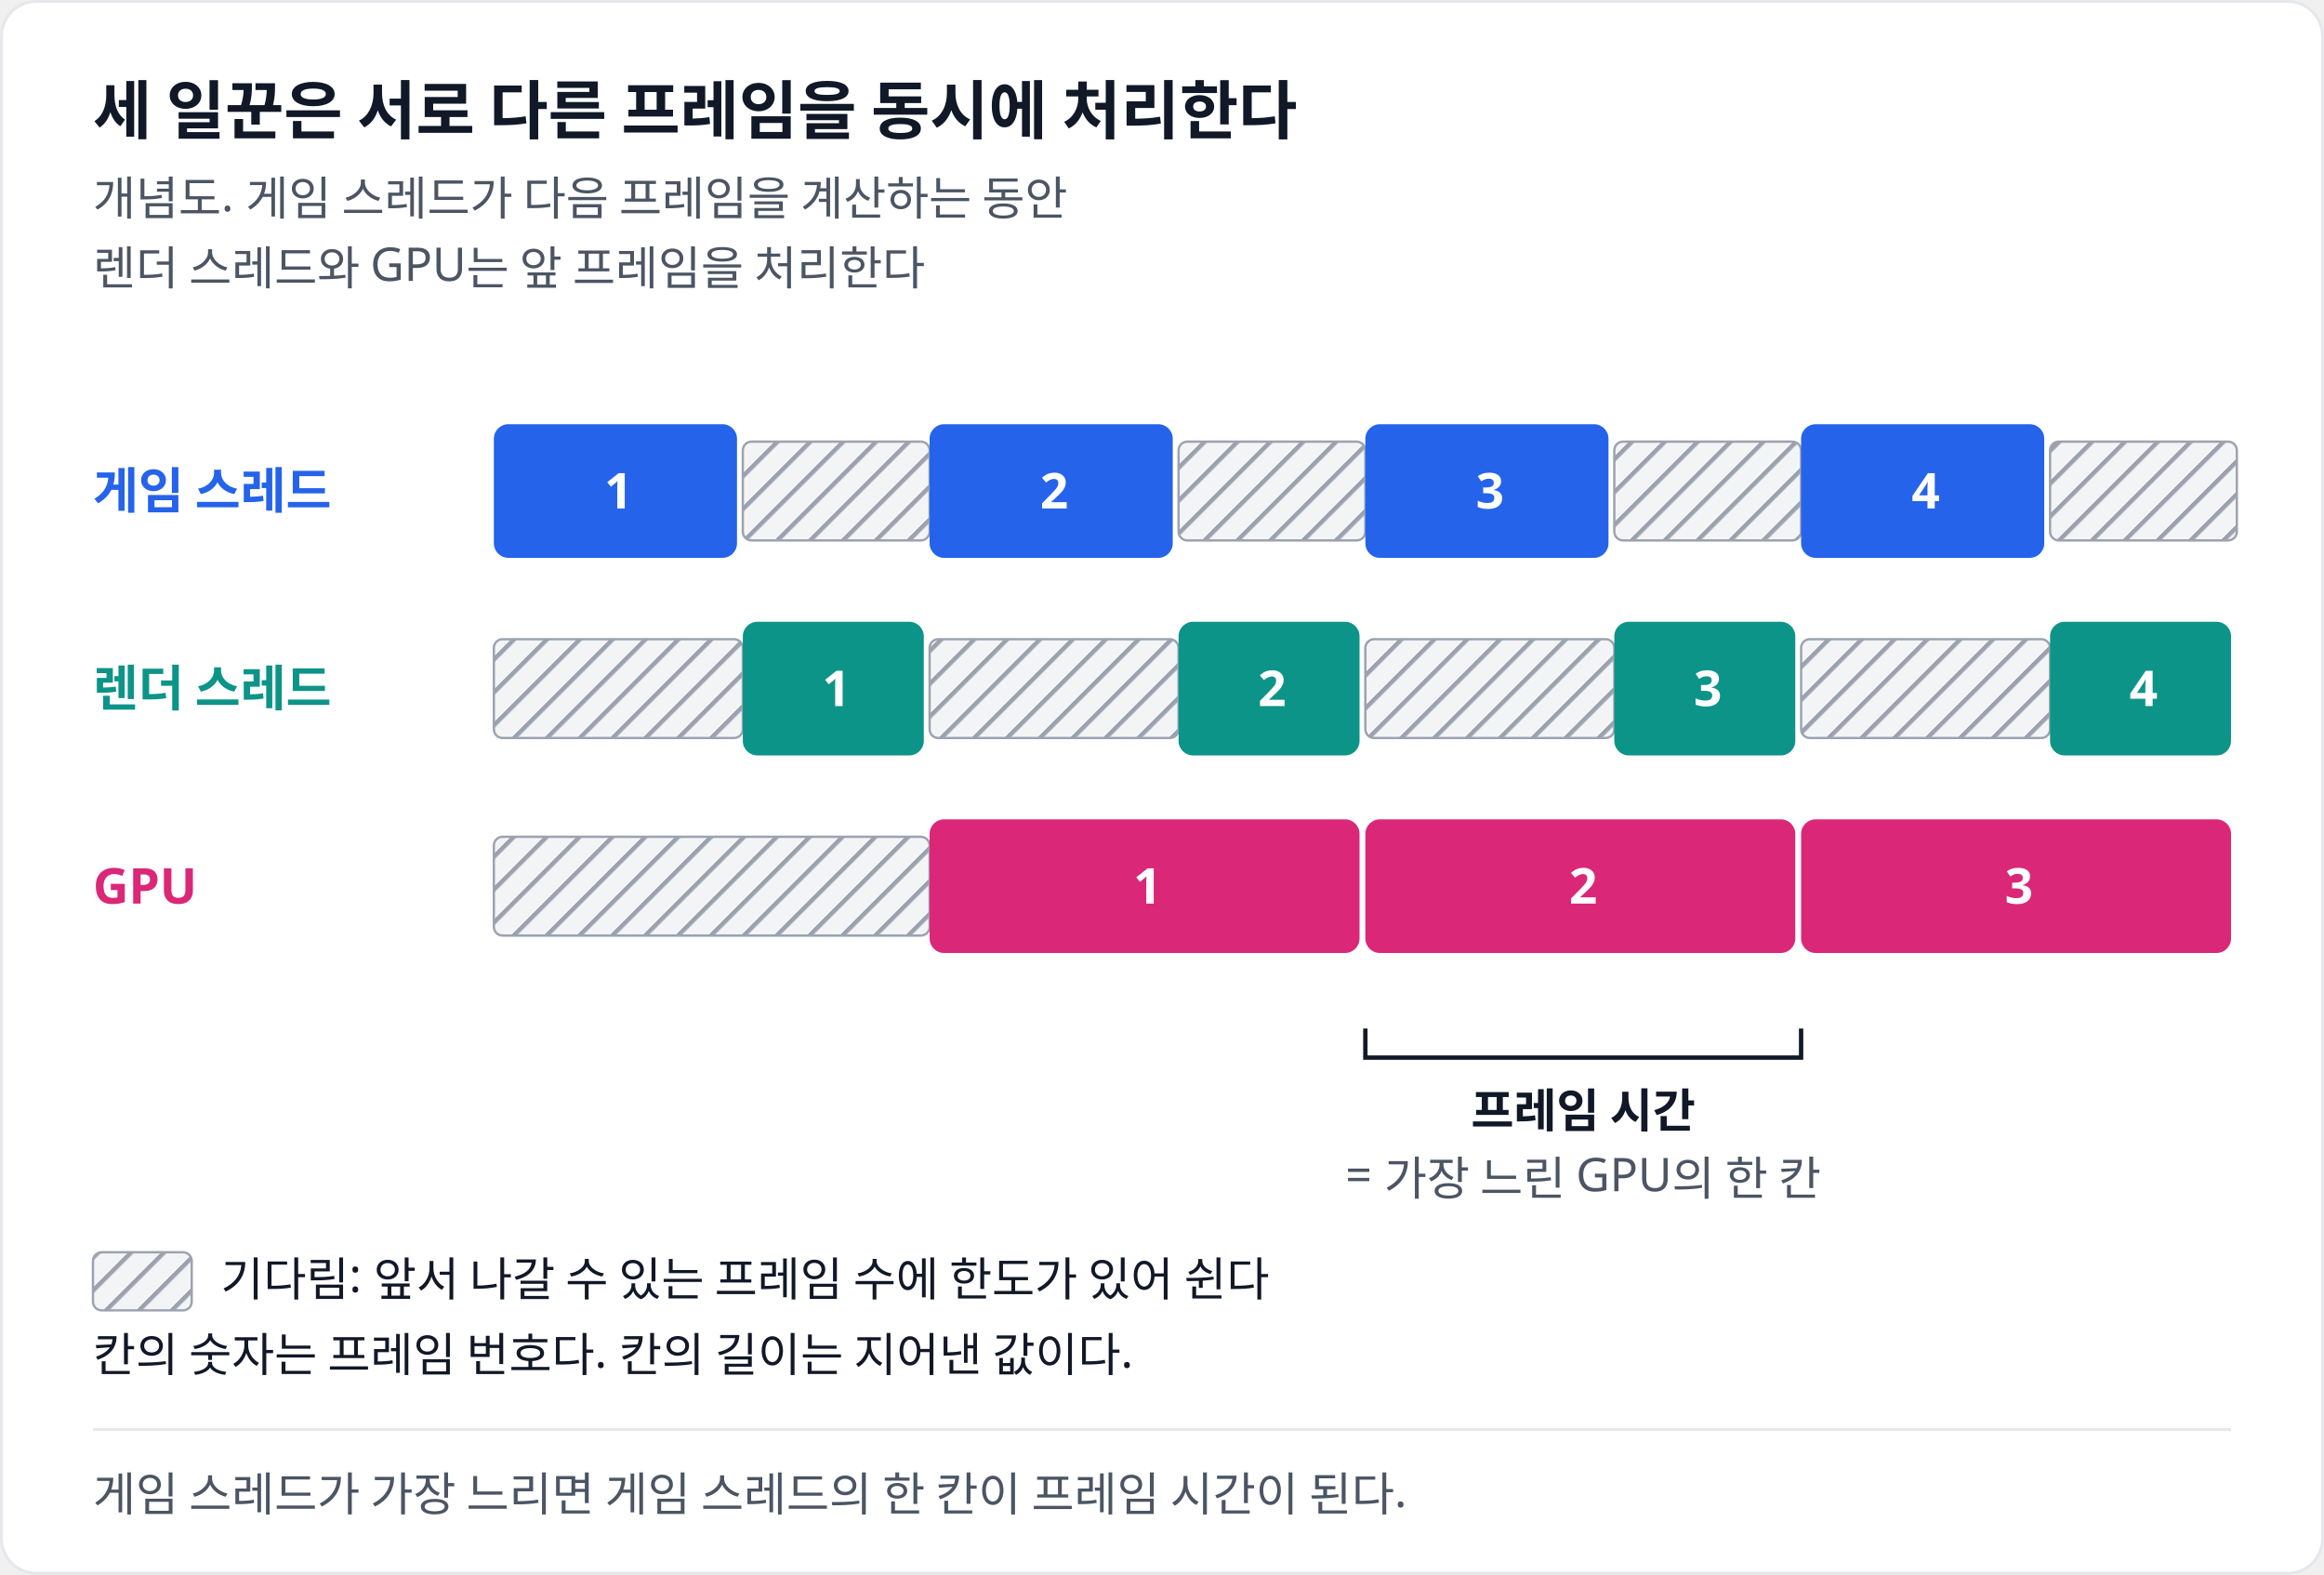
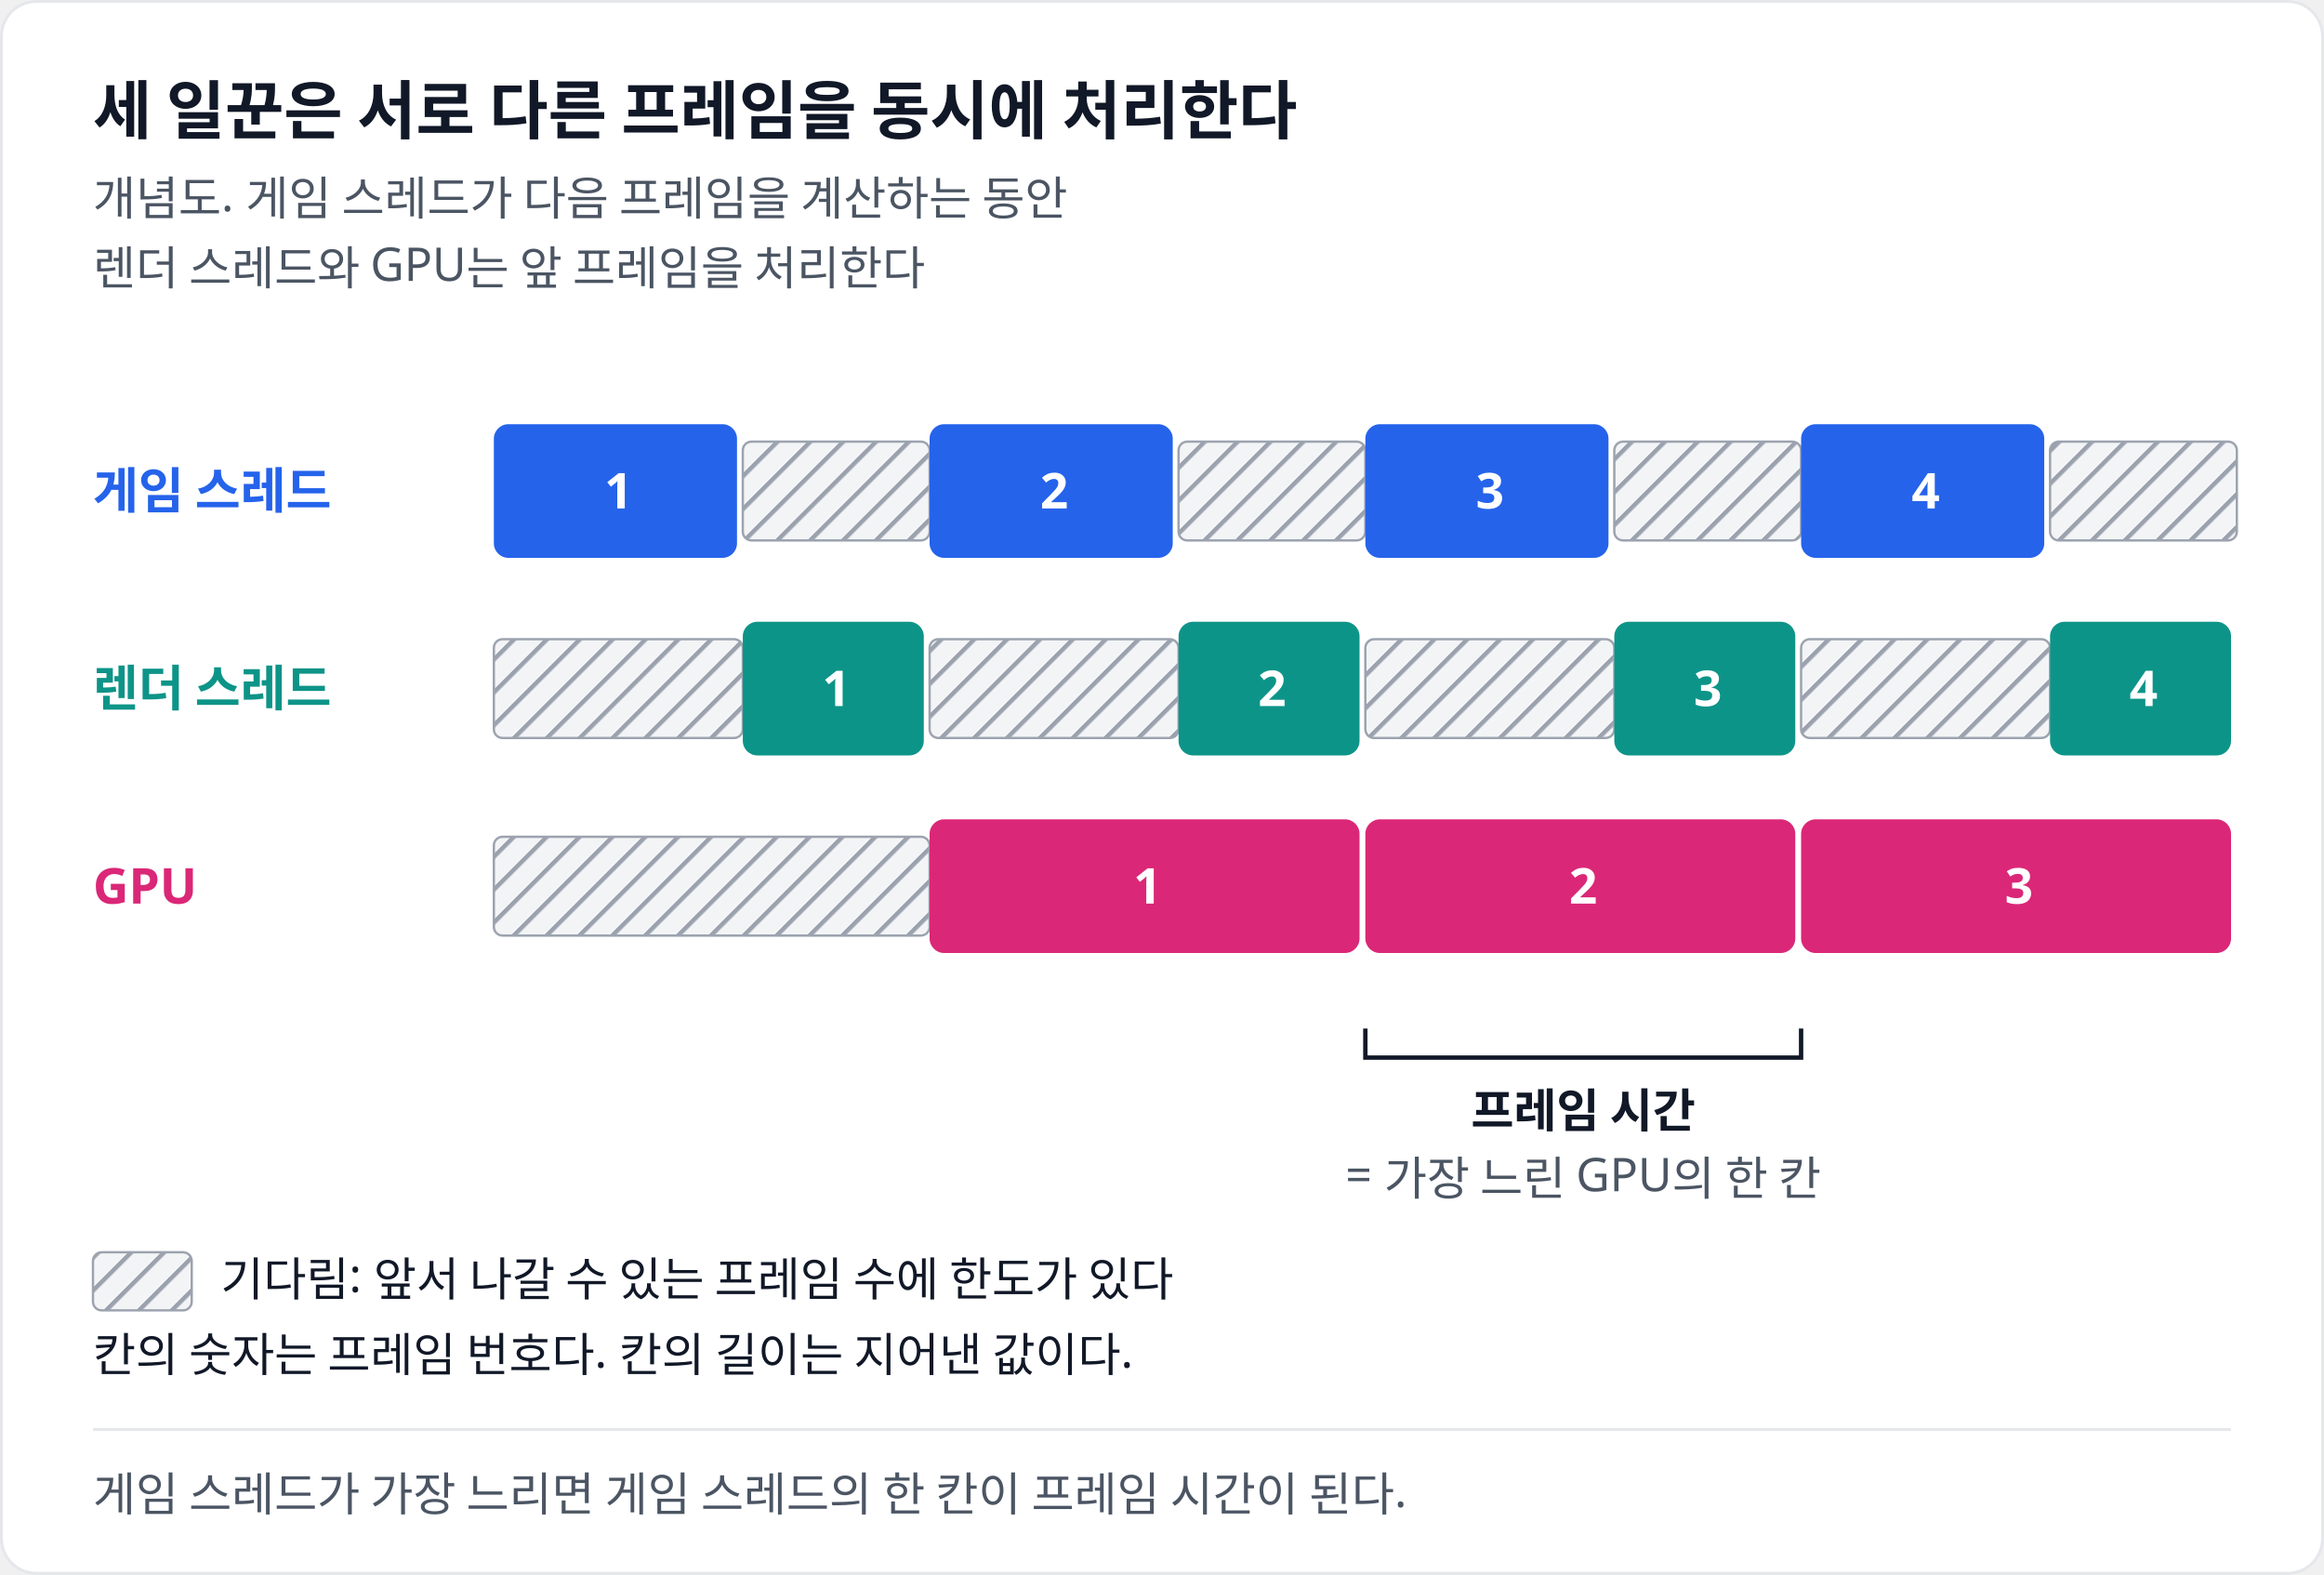
<svg xmlns="http://www.w3.org/2000/svg" width="800" height="542" viewBox="0 0 800 542" font-family="Malgun Gothic, Apple SD Gothic Neo, Noto Sans KR, Segoe UI, sans-serif" font-size="16" fill="#111827">
  <defs>
    <pattern id="hatch" width="8" height="8" patternUnits="userSpaceOnUse" patternTransform="rotate(45)">
      <rect width="8" height="8" fill="#f3f4f6" />
      <line x1="0" y1="0" x2="0" y2="8" stroke="#9ca3af" stroke-width="3" />
    </pattern>
    <pattern id="shade" width="7" height="7" patternUnits="userSpaceOnUse" patternTransform="rotate(45)">
      <line x1="0" y1="0" x2="0" y2="7" stroke="#ffffff" stroke-opacity="0.55" stroke-width="2.5" />
    </pattern>
  </defs>
  <rect x="0.5" y="0.5" width="799" height="541" rx="12" fill="#ffffff" stroke="#e5e7eb" />
  <text x="32" y="46" font-size="22" font-weight="700">세 일꾼은 서로 다른 프레임을 동시에 처리한다</text>
  <text x="32" y="74" font-size="16" fill="#4b5563">개념도. 게임 스레드가 다음 프레임을 계산하는 동안</text>
  <text x="32" y="98" font-size="16" fill="#4b5563">렌더 스레드와 GPU는 앞 프레임을 처리한다</text>
  <text x="32" y="175" font-size="17" font-weight="700" fill="#2563eb">게임 스레드</text>
  <rect x="255.7" y="152" width="64.3" height="34" rx="3" fill="url(#hatch)" stroke="#9ca3af" stroke-width="0.8" />
  <rect x="405.7" y="152" width="64.3" height="34" rx="3" fill="url(#hatch)" stroke="#9ca3af" stroke-width="0.8" />
  <rect x="555.7" y="152" width="64.3" height="34" rx="3" fill="url(#hatch)" stroke="#9ca3af" stroke-width="0.8" />
  <rect x="705.7" y="152" width="64.3" height="34" rx="3" fill="url(#hatch)" stroke="#9ca3af" stroke-width="0.8" />
  <rect x="170.0" y="146" width="83.7" height="46" rx="5" fill="#2563eb" />
  <text x="212.9" y="175" text-anchor="middle" font-size="17" font-weight="700" fill="white">1</text>
  <rect x="320.0" y="146" width="83.7" height="46" rx="5" fill="#2563eb" />
  <text x="362.9" y="175" text-anchor="middle" font-size="17" font-weight="700" fill="white">2</text>
  <rect x="470.0" y="146" width="83.7" height="46" rx="5" fill="#2563eb" />
  <text x="512.9" y="175" text-anchor="middle" font-size="17" font-weight="700" fill="white">3</text>
  <rect x="620.0" y="146" width="83.7" height="46" rx="5" fill="#2563eb" />
  <text x="662.9" y="175" text-anchor="middle" font-size="17" font-weight="700" fill="white">4</text>
  <text x="32" y="243" font-size="17" font-weight="700" fill="#0d9488">렌더 스레드</text>
  <rect x="170.0" y="220" width="85.7" height="34" rx="3" fill="url(#hatch)" stroke="#9ca3af" stroke-width="0.8" />
  <rect x="320.0" y="220" width="85.7" height="34" rx="3" fill="url(#hatch)" stroke="#9ca3af" stroke-width="0.8" />
  <rect x="470.0" y="220" width="85.7" height="34" rx="3" fill="url(#hatch)" stroke="#9ca3af" stroke-width="0.8" />
  <rect x="620.0" y="220" width="85.7" height="34" rx="3" fill="url(#hatch)" stroke="#9ca3af" stroke-width="0.8" />
  <rect x="255.7" y="214" width="62.3" height="46" rx="5" fill="#0d9488" />
  <text x="287.9" y="243" text-anchor="middle" font-size="17" font-weight="700" fill="white">1</text>
  <rect x="405.7" y="214" width="62.3" height="46" rx="5" fill="#0d9488" />
  <text x="437.9" y="243" text-anchor="middle" font-size="17" font-weight="700" fill="white">2</text>
  <rect x="555.7" y="214" width="62.3" height="46" rx="5" fill="#0d9488" />
  <text x="587.9" y="243" text-anchor="middle" font-size="17" font-weight="700" fill="white">3</text>
  <rect x="705.7" y="214" width="62.3" height="46" rx="5" fill="#0d9488" />
  <text x="737.9" y="243" text-anchor="middle" font-size="17" font-weight="700" fill="white">4</text>
  <text x="32" y="311" font-size="17" font-weight="700" fill="#db2777">GPU</text>
  <rect x="170.0" y="288" width="150.0" height="34" rx="3" fill="url(#hatch)" stroke="#9ca3af" stroke-width="0.8" />
  <rect x="320.0" y="282" width="148.0" height="46" rx="5" fill="#db2777" />
  <text x="395.0" y="311" text-anchor="middle" font-size="17" font-weight="700" fill="white">1</text>
  <rect x="470.0" y="282" width="148.0" height="46" rx="5" fill="#db2777" />
  <text x="545.0" y="311" text-anchor="middle" font-size="17" font-weight="700" fill="white">2</text>
  <rect x="620.0" y="282" width="148.0" height="46" rx="5" fill="#db2777" />
  <text x="695.0" y="311" text-anchor="middle" font-size="17" font-weight="700" fill="white">3</text>
  <path d="M470.0 354 L470.0 364 L620.0 364 L620.0 354" fill="none" stroke="#111827" stroke-width="1.5" />
  <text x="545.0" y="388" text-anchor="middle" font-size="16" font-weight="700">프레임 시간</text>
  <text x="545.0" y="410" text-anchor="middle" font-size="16" fill="#4b5563">= 가장 느린 GPU의 한 칸</text>
  <rect x="32" y="431" width="34" height="20" rx="3" fill="url(#hatch)" stroke="#9ca3af" stroke-width="0.8" />
-   <text x="76" y="446" font-size="16">기다림: 앞서 나갈 수 있는 프레임 수에 한도가 있어 쉰다</text>
+   <text x="76" y="446" font-size="16">기다림: 앞서 나갈 수 있는 프레임 수에 한도가 있다</text>
  <text x="32" y="472" font-size="16">칸의 숫자는 프레임 번호다. 칸의 길이는 지어낸 값이다.</text>
  <line x1="32" y1="492" x2="768" y2="492" stroke="#e5e7eb" />
  <text x="32" y="520" font-size="16" fill="#4b5563">게임 스레드가 가장 느리면 게임 스레드의 한 칸이 프레임 시간이 된다.</text>
</svg>
